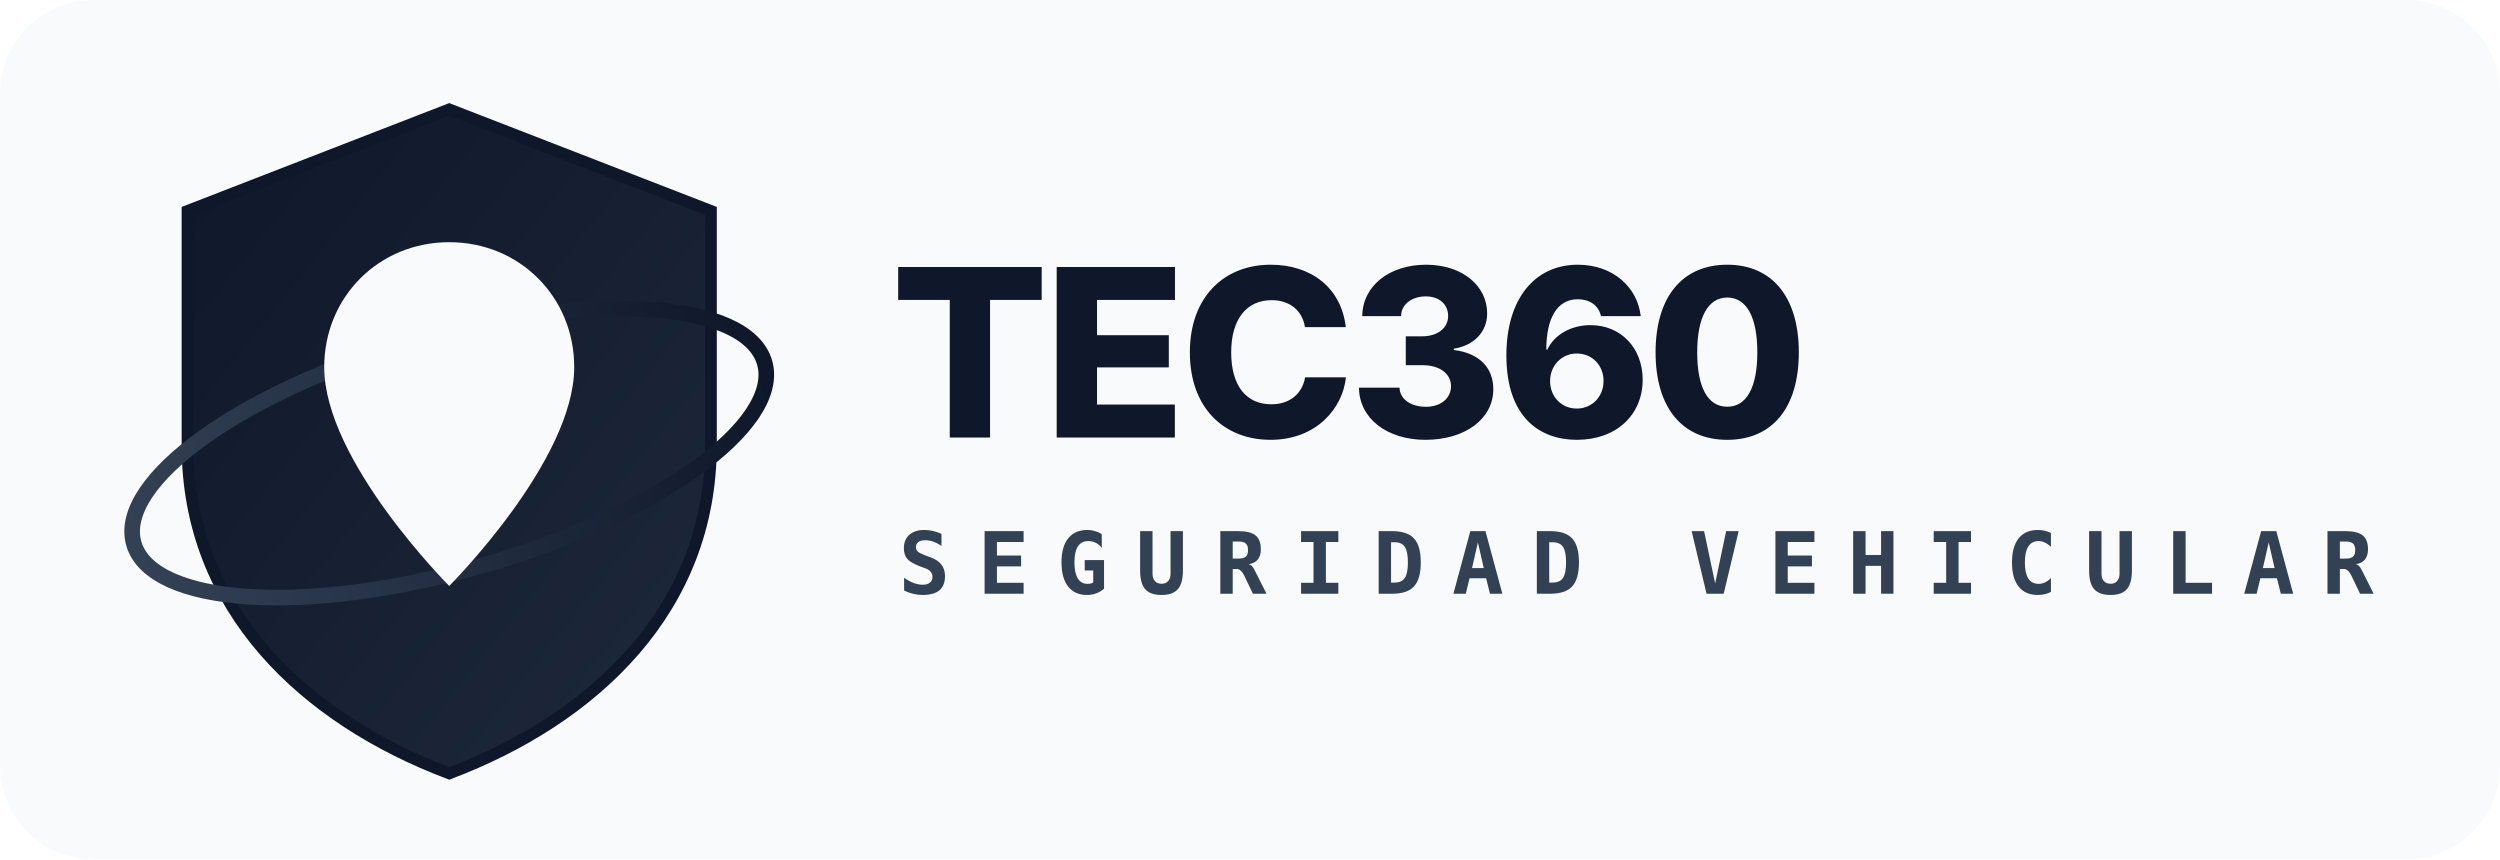
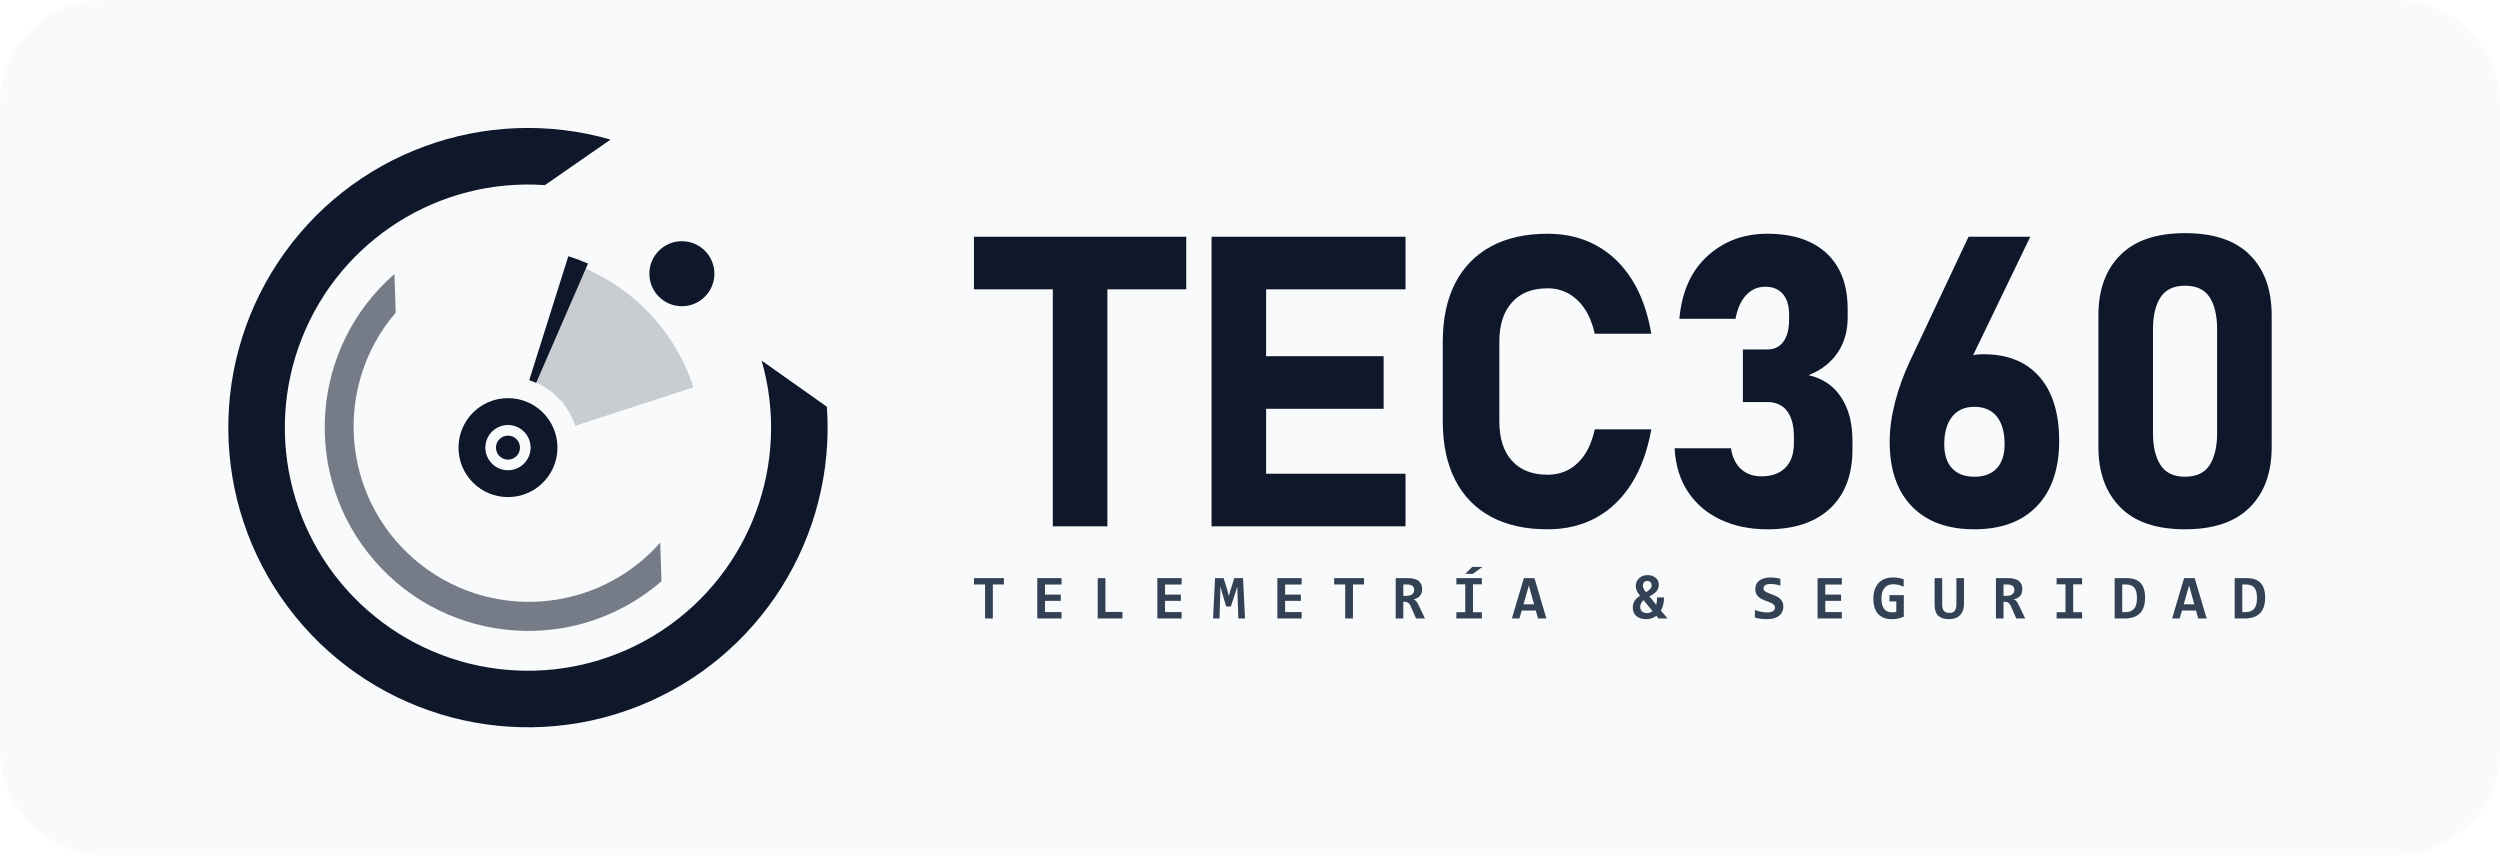
- <svg xmlns="http://www.w3.org/2000/svg" viewBox="0 0 640 220" width="640" height="220">
-   <defs>
-     <linearGradient id="shieldGrad" x1="0%" y1="0%" x2="100%" y2="100%">
-       <stop offset="0%" stop-color="#0F172A" />
-       <stop offset="100%" stop-color="#1E293B" />
-     </linearGradient>
-     <linearGradient id="orbitGrad" x1="0%" y1="0%" x2="100%" y2="0%">
-       <stop offset="0%" stop-color="#334155" />
-       <stop offset="100%" stop-color="#0F172A" />
-     </linearGradient>
-   </defs>
-   <rect width="640" height="220" rx="24" fill="#F8FAFC" />
-   <path d="M115 28 L182 54 L182 114 C182 156 152 184 115 198 C78 184 48 156 48 114 L48 54 Z" fill="url(#shieldGrad)" stroke="#0F172A" stroke-width="3" />
-   <ellipse cx="115" cy="116" rx="84" ry="30" fill="none" stroke="url(#orbitGrad)" stroke-width="4" transform="rotate(-16 115 116)" />
-   <path d="M115 62 C97 62 83 76 83 94 C83 118 115 150 115 150 C115 150 147 118 147 94 C147 76 133 62 115 62 Z" fill="#F8FAFC" />
-   <circle cx="115" cy="94" r="13" fill="#F8FAFC" />
-   <text x="228" y="112" font-family="Inter, Geist, Arial, sans-serif" font-size="60" font-weight="800" letter-spacing="-1.5" fill="#0F172A">TEC360</text>
-   <text x="230" y="152" font-family="JetBrains Mono, Consolas, monospace" font-size="22" font-weight="700" letter-spacing="7" fill="#334155">SEGURIDAD VEHICULAR</text>
+ <svg xmlns="http://www.w3.org/2000/svg" viewBox="0 0 760 260" width="760" height="260">
+   <rect width="760" height="260" rx="32" fill="#F8FAFC" />
+   <g transform="translate(50.5 20) scale(0.429688)">
+     <path d="M 467.48 241.21 A 212 212 0 1 1 314.44 52.21 L 268 84.42 A 172 172 0 1 0 421.34 208.59 Z" fill="#0F172A" />
+     <path d="M 350.47 364.68 A 144 144 0 0 1 161.53 147.32 L 162.42 174.65 A 124 124 0 0 0 349.58 337.35 Z" fill="#0F172A" opacity="0.56" />
+     <path d="M 284.5 138.89 A 138 138 0 0 1 373.11 227.5 L 289.41 254.69 A 50 50 0 0 0 257.31 222.59 Z" fill="#0F172A" opacity="0.2" />
+     <path d="M 284.56 134.71 A 142 142 0 0 1 298.48 139.92 L 261.8 224.29 A 50 50 0 0 0 256.9 222.45 Z" fill="#0F172A" />
+     <circle cx="364.9" cy="147.1" r="23" fill="#0F172A" />
+     <path d="M 206.86 270.14 A 35 35 0 1 0 276.86 270.14 A 35 35 0 1 0 206.86 270.14 Z M 225.86 270.14 A 16 16 0 1 0 257.86 270.14 A 16 16 0 1 0 225.86 270.14 Z" fill="#0F172A" fill-rule="evenodd" />
+     <circle cx="241.86" cy="270.14" r="8.5" fill="#0F172A" />
+   </g>
+   <g transform="translate(2.5 -6)">
+     <path d="M293.578 77.965 L358.121 77.965 L358.121 93.949 L334.145 93.949 L334.145 166 L317.555 166 L317.555 93.949 L293.578 93.949 Z M365.809 77.965 L424.781 77.965 L424.781 93.949 L382.398 93.949 L382.398 114.293 L418.121 114.293 L418.121 130.277 L382.398 130.277 L382.398 150.016 L424.781 150.016 L424.781 166 L365.809 166 Z M467.949 166.908 C461.208 166.908 455.466 165.627 450.724 163.063 C445.981 160.5 442.358 156.767 439.855 151.862 C437.353 146.958 436.102 141.035 436.102 134.092 L436.102 109.934 C436.102 102.951 437.353 97.017 439.855 92.133 C442.358 87.249 445.981 83.515 450.724 80.932 C455.466 78.348 461.208 77.057 467.949 77.057 C473.52 77.057 478.474 78.247 482.813 80.629 C487.153 83.01 490.745 86.462 493.591 90.982 C496.437 95.503 498.404 100.993 499.494 107.451 L482.299 107.451 C481.653 104.505 480.654 102.012 479.302 99.974 C477.95 97.935 476.315 96.371 474.397 95.281 C472.48 94.191 470.331 93.646 467.949 93.646 C463.307 93.646 459.705 95.069 457.142 97.915 C454.578 100.761 453.297 104.767 453.297 109.934 L453.297 134.092 C453.297 139.258 454.578 143.255 457.142 146.08 C459.705 148.906 463.307 150.318 467.949 150.318 C471.582 150.318 474.65 149.118 477.152 146.716 C479.655 144.314 481.37 140.913 482.299 136.514 L499.494 136.514 C498.364 142.932 496.376 148.411 493.53 152.952 C490.685 157.493 487.102 160.954 482.783 163.336 C478.464 165.717 473.52 166.908 467.949 166.908 Z" fill="#0F172A" />
+     <path d="M534.791 166.908 C529.503 166.908 524.781 165.939 520.623 164.002 C516.465 162.064 513.156 159.259 510.693 155.586 C508.231 151.913 506.859 147.473 506.576 142.266 L523.711 142.266 C524.115 144.97 525.124 147.069 526.738 148.562 C528.353 150.056 530.432 150.803 532.975 150.803 C536.123 150.803 538.555 149.925 540.271 148.169 C541.986 146.413 542.844 143.941 542.844 140.752 L542.844 138.693 C542.844 135.343 542.147 132.76 540.755 130.943 C539.362 129.127 537.374 128.219 534.791 128.219 L527.344 128.219 L527.344 112.234 L534.791 112.234 C536.89 112.234 538.515 111.437 539.665 109.843 C540.815 108.248 541.391 106.018 541.391 103.152 L541.391 101.639 C541.391 98.934 540.755 96.845 539.483 95.372 C538.212 93.899 536.426 93.162 534.125 93.162 C531.865 93.162 529.937 94.01 528.343 95.705 C526.748 97.4 525.669 99.802 525.104 102.91 L508.029 102.91 C508.756 94.716 511.602 88.359 516.566 83.838 C521.531 79.317 527.586 77.057 534.73 77.057 C542.521 77.057 548.545 79.045 552.804 83.021 C557.062 86.996 559.191 92.637 559.191 99.943 L559.191 102.607 C559.191 106.684 558.162 110.236 556.104 113.264 C554.045 116.291 551.118 118.551 547.324 120.045 C551.562 121.014 554.842 123.234 557.163 126.705 C559.484 130.176 560.645 134.596 560.645 139.965 L560.645 142.629 C560.645 150.339 558.384 156.312 553.863 160.551 C549.342 164.789 542.985 166.908 534.791 166.908 Z M597.697 166.908 C589.544 166.908 583.216 164.587 578.716 159.945 C574.215 155.303 571.965 148.764 571.965 140.328 L571.965 140.268 C571.965 136.473 572.51 132.467 573.6 128.249 C574.689 124.031 576.183 119.904 578.08 115.867 L595.941 77.965 L614.711 77.965 L593.52 121.861 L589.342 119.682 C591.441 115.686 595.174 113.688 600.543 113.688 C607.849 113.688 613.5 115.978 617.496 120.56 C621.492 125.141 623.49 131.609 623.49 139.965 L623.49 140.025 C623.49 148.542 621.24 155.152 616.739 159.854 C612.239 164.557 605.891 166.908 597.697 166.908 Z M597.697 150.924 C600.684 150.924 602.965 150.066 604.539 148.351 C606.113 146.635 606.9 144.203 606.9 141.055 L606.9 140.994 C606.9 137.402 606.113 134.617 604.539 132.639 C602.965 130.661 600.684 129.672 597.697 129.672 C594.791 129.672 592.541 130.671 590.946 132.669 C589.352 134.667 588.555 137.462 588.555 141.055 L588.555 141.115 C588.555 144.264 589.352 146.686 590.946 148.381 C592.541 150.076 594.791 150.924 597.697 150.924 Z M661.754 166.908 C652.995 166.908 646.415 164.658 642.016 160.157 C637.616 155.657 635.416 149.572 635.416 141.902 L635.416 101.881 C635.416 94.09 637.636 87.975 642.076 83.535 C646.516 79.095 653.076 76.875 661.754 76.875 C670.473 76.875 677.042 79.085 681.462 83.505 C685.882 87.925 688.092 94.05 688.092 101.881 L688.092 141.902 C688.092 149.693 685.872 155.808 681.432 160.248 C676.992 164.688 670.432 166.908 661.754 166.908 Z M661.754 150.924 C665.225 150.924 667.718 149.743 669.231 147.382 C670.745 145.021 671.502 141.781 671.502 137.664 L671.502 106.119 C671.502 101.962 670.745 98.712 669.231 96.371 C667.718 94.03 665.225 92.859 661.754 92.859 C658.323 92.859 655.84 94.03 654.307 96.371 C652.773 98.712 652.006 101.962 652.006 106.119 L652.006 137.664 C652.006 141.781 652.773 145.021 654.307 147.382 C655.84 149.743 658.323 150.924 661.754 150.924 Z" fill="#0F172A" />
+   </g>
+   <g transform="translate(7.2 -13.7) scale(0.960538)">
+     <path d="M306.729 199.238 L306.729 210 L304.268 210 L304.268 199.238 L300.771 199.238 L300.771 197.236 L310.225 197.236 L310.225 199.238 Z M320.793 210 L320.793 197.236 L328.479 197.236 L328.479 199.268 L323.234 199.268 L323.234 202.441 L328.234 202.441 L328.234 204.424 L323.234 204.424 L323.234 207.969 L328.479 207.969 L328.479 210 Z M339.916 210 L339.916 197.236 L342.357 197.236 L342.357 207.939 L347.748 207.939 L347.748 210 Z M358.785 210 L358.785 197.236 L366.471 197.236 L366.471 199.268 L361.227 199.268 L361.227 202.441 L366.227 202.441 L366.227 204.424 L361.227 204.424 L361.227 207.969 L366.471 207.969 L366.471 210 Z M384.422 210 L384.188 202.783 L384.1 199.902 L383.484 201.855 L382.068 206.201 L380.564 206.201 L379.285 201.855 L378.748 199.902 L378.68 202.725 L378.465 210 L376.424 210 L377.049 197.236 L379.764 197.236 L380.887 200.859 L381.424 202.9 L381.961 200.977 L383.143 197.236 L385.906 197.236 L386.541 210 Z M396.777 210 L396.777 197.236 L404.463 197.236 L404.463 199.268 L399.219 199.268 L399.219 202.441 L404.219 202.441 L404.219 204.424 L399.219 204.424 L399.219 207.969 L404.463 207.969 L404.463 210 Z M420.705 199.238 L420.705 210 L418.244 210 L418.244 199.238 L414.748 199.238 L414.748 197.236 L424.201 197.236 L424.201 199.238 Z M440.668 210 L438.871 205.898 C438.702 205.508 438.466 205.213 438.163 205.015 C437.86 204.816 437.504 204.717 437.094 204.717 L436.635 204.717 L436.635 210 L434.232 210 L434.232 197.236 L437.953 197.236 C438.656 197.236 439.294 197.297 439.867 197.417 C440.44 197.537 440.928 197.738 441.332 198.018 C441.736 198.298 442.047 198.662 442.265 199.111 C442.483 199.561 442.592 200.111 442.592 200.762 C442.592 201.23 442.523 201.647 442.387 202.012 C442.25 202.376 442.058 202.69 441.811 202.954 C441.563 203.218 441.269 203.431 440.927 203.594 C440.585 203.757 440.212 203.87 439.809 203.936 C440.121 204.001 440.408 204.178 440.668 204.468 C440.928 204.757 441.189 205.176 441.449 205.723 L443.49 210 Z M440.072 200.996 C440.072 200.371 439.874 199.922 439.477 199.648 C439.079 199.375 438.484 199.238 437.689 199.238 L436.635 199.238 L436.635 202.842 L437.611 202.842 C437.982 202.842 438.319 202.803 438.622 202.725 C438.925 202.646 439.184 202.529 439.398 202.373 C439.613 202.217 439.779 202.023 439.896 201.792 C440.014 201.561 440.072 201.296 440.072 200.996 Z M453.434 199.199 L453.434 197.236 L461.5 197.236 L461.5 199.199 L458.688 199.199 L458.688 208.018 L461.5 208.018 L461.5 210 L453.434 210 L453.434 208.018 L456.246 208.018 L456.246 199.199 Z M458.648 195.879 L456.266 195.879 L458.453 193.682 L461.666 193.682 Z M479.266 210 L478.562 207.48 L474.109 207.48 L473.387 210 L471.004 210 L474.783 197.236 L478.143 197.236 L481.922 210 Z M476.365 199.58 L474.686 205.518 L478.025 205.518 Z M519.152 203.34 C519.152 204.167 519.068 204.925 518.898 205.615 C518.729 206.305 518.482 206.927 518.156 207.48 L520.236 210 L517.414 210 L516.721 209.16 C516.278 209.512 515.786 209.777 515.246 209.956 C514.706 210.135 514.13 210.225 513.518 210.225 C512.84 210.225 512.238 210.138 511.711 209.966 C511.184 209.793 510.738 209.548 510.373 209.229 C510.008 208.91 509.732 208.524 509.543 208.071 C509.354 207.619 509.26 207.116 509.26 206.562 C509.26 206.094 509.322 205.671 509.445 205.293 C509.569 204.915 509.735 204.575 509.943 204.272 C510.152 203.97 510.393 203.7 510.666 203.462 C510.939 203.224 511.229 203.005 511.535 202.803 L511.34 202.539 C510.975 202.09 510.694 201.629 510.495 201.157 C510.297 200.685 510.197 200.225 510.197 199.775 C510.197 199.32 510.279 198.882 510.441 198.462 C510.604 198.042 510.843 197.671 511.159 197.349 C511.475 197.026 511.864 196.768 512.326 196.572 C512.788 196.377 513.319 196.279 513.918 196.279 C514.484 196.279 514.989 196.359 515.432 196.519 C515.874 196.678 516.249 196.893 516.555 197.163 C516.861 197.433 517.093 197.751 517.253 198.115 C517.412 198.48 517.492 198.867 517.492 199.277 C517.492 199.785 517.408 200.229 517.238 200.61 C517.069 200.991 516.846 201.326 516.569 201.616 C516.293 201.906 515.977 202.163 515.622 202.388 C515.267 202.612 514.904 202.829 514.533 203.037 L516.682 205.684 C516.773 205.352 516.841 204.99 516.887 204.6 C516.932 204.209 516.949 203.789 516.936 203.34 Z M511.613 206.357 C511.613 206.644 511.662 206.906 511.76 207.144 C511.857 207.381 511.996 207.586 512.175 207.759 C512.354 207.931 512.57 208.065 512.824 208.159 C513.078 208.254 513.361 208.301 513.674 208.301 C514.019 208.301 514.346 208.249 514.655 208.145 C514.965 208.04 515.246 207.878 515.5 207.656 L512.697 204.219 C512.372 204.492 512.11 204.797 511.911 205.132 C511.713 205.467 511.613 205.876 511.613 206.357 Z M515.236 199.482 C515.236 199.313 515.205 199.146 515.144 198.979 C515.082 198.813 514.992 198.667 514.875 198.54 C514.758 198.413 514.615 198.311 514.445 198.232 C514.276 198.154 514.081 198.115 513.859 198.115 C513.638 198.115 513.439 198.156 513.264 198.237 C513.088 198.319 512.94 198.428 512.819 198.564 C512.699 198.701 512.608 198.861 512.546 199.043 C512.484 199.225 512.453 199.417 512.453 199.619 C512.453 199.971 512.538 200.304 512.707 200.62 C512.876 200.936 513.107 201.276 513.4 201.641 L513.42 201.68 C513.667 201.53 513.902 201.379 514.123 201.226 C514.344 201.073 514.538 200.908 514.704 200.732 C514.87 200.557 515 200.366 515.095 200.161 C515.189 199.956 515.236 199.73 515.236 199.482 Z M556.91 206.143 C556.91 206.839 556.782 207.445 556.524 207.959 C556.267 208.473 555.908 208.898 555.445 209.233 C554.983 209.569 554.433 209.818 553.795 209.98 C553.157 210.143 552.46 210.225 551.705 210.225 C551.035 210.225 550.387 210.186 549.762 210.107 C549.137 210.029 548.518 209.899 547.906 209.717 L547.906 207.344 C548.206 207.448 548.518 207.546 548.844 207.637 C549.169 207.728 549.496 207.808 549.825 207.876 C550.154 207.944 550.481 207.998 550.807 208.037 C551.132 208.076 551.448 208.096 551.754 208.096 C552.21 208.096 552.597 208.057 552.916 207.979 C553.235 207.9 553.495 207.793 553.697 207.656 C553.899 207.52 554.046 207.357 554.137 207.168 C554.228 206.979 554.273 206.771 554.273 206.543 C554.273 206.23 554.184 205.968 554.005 205.757 C553.826 205.545 553.59 205.358 553.297 205.195 C553.004 205.033 552.67 204.886 552.296 204.756 C551.922 204.626 551.541 204.486 551.153 204.336 C550.766 204.186 550.385 204.017 550.011 203.828 C549.636 203.639 549.303 203.405 549.01 203.125 C548.717 202.845 548.481 202.511 548.302 202.124 C548.123 201.737 548.033 201.27 548.033 200.723 C548.033 200.221 548.124 199.746 548.307 199.297 C548.489 198.848 548.775 198.455 549.166 198.12 C549.557 197.785 550.058 197.518 550.67 197.319 C551.282 197.121 552.021 197.021 552.887 197.021 C553.141 197.021 553.406 197.033 553.683 197.056 C553.959 197.078 554.233 197.108 554.503 197.144 C554.773 197.179 555.034 197.222 555.284 197.271 C555.535 197.319 555.764 197.37 555.973 197.422 L555.973 199.619 C555.764 199.541 555.536 199.469 555.289 199.404 C555.042 199.339 554.786 199.282 554.522 199.233 C554.259 199.185 553.993 199.147 553.727 199.121 C553.46 199.095 553.206 199.082 552.965 199.082 C552.542 199.082 552.184 199.116 551.891 199.185 C551.598 199.253 551.357 199.347 551.168 199.468 C550.979 199.588 550.842 199.736 550.758 199.912 C550.673 200.088 550.631 200.283 550.631 200.498 C550.631 200.765 550.72 200.994 550.899 201.187 C551.078 201.379 551.316 201.551 551.612 201.704 C551.909 201.857 552.244 202 552.618 202.134 C552.993 202.267 553.377 202.41 553.771 202.563 C554.164 202.716 554.549 202.891 554.923 203.086 C555.297 203.281 555.632 203.519 555.929 203.799 C556.225 204.079 556.463 204.409 556.642 204.79 C556.821 205.171 556.91 205.622 556.91 206.143 Z M567.742 210 L567.742 197.236 L575.428 197.236 L575.428 199.268 L570.184 199.268 L570.184 202.441 L575.184 202.441 L575.184 204.424 L570.184 204.424 L570.184 207.969 L575.428 207.969 L575.428 210 Z M590.498 204.6 L590.498 202.617 L595.039 202.617 L595.039 209.424 C594.453 209.697 593.841 209.899 593.203 210.029 C592.565 210.16 591.872 210.225 591.123 210.225 C590.238 210.225 589.442 210.088 588.735 209.814 C588.029 209.541 587.428 209.134 586.934 208.594 C586.439 208.053 586.06 207.383 585.796 206.582 C585.532 205.781 585.4 204.854 585.4 203.799 C585.4 202.738 585.539 201.787 585.815 200.947 C586.092 200.107 586.496 199.396 587.026 198.813 C587.557 198.231 588.208 197.786 588.979 197.48 C589.751 197.174 590.632 197.021 591.621 197.021 C592.207 197.021 592.778 197.072 593.335 197.173 C593.892 197.274 594.447 197.409 595 197.578 L595 199.951 C594.518 199.723 593.986 199.536 593.403 199.39 C592.821 199.243 592.233 199.17 591.641 199.17 C591.042 199.17 590.513 199.274 590.054 199.482 C589.595 199.691 589.211 199.987 588.901 200.371 C588.592 200.755 588.358 201.227 588.198 201.787 C588.039 202.347 587.959 202.979 587.959 203.682 C587.959 204.359 588.021 204.969 588.145 205.513 C588.268 206.056 588.468 206.519 588.745 206.899 C589.022 207.28 589.378 207.572 589.814 207.773 C590.251 207.975 590.781 208.076 591.406 208.076 C591.556 208.076 591.686 208.071 591.797 208.062 C591.908 208.052 592.012 208.037 592.109 208.018 C592.207 207.998 592.3 207.975 592.388 207.949 C592.476 207.923 592.568 207.894 592.666 207.861 L592.666 204.6 Z M614.084 205.303 C614.084 206.117 613.975 206.831 613.757 207.446 C613.539 208.062 613.226 208.574 612.819 208.984 C612.412 209.395 611.916 209.704 611.33 209.912 C610.744 210.12 610.087 210.225 609.357 210.225 C608.537 210.225 607.834 210.12 607.248 209.912 C606.662 209.704 606.187 209.404 605.822 209.014 C605.458 208.623 605.194 208.148 605.031 207.588 C604.868 207.028 604.787 206.4 604.787 205.703 L604.787 197.236 L607.189 197.236 L607.189 205.557 C607.189 205.986 607.227 206.367 607.302 206.699 C607.377 207.031 607.507 207.313 607.692 207.544 C607.878 207.775 608.111 207.949 608.391 208.066 C608.671 208.184 609.022 208.242 609.445 208.242 C609.842 208.242 610.178 208.192 610.451 208.091 C610.725 207.99 610.952 207.827 611.135 207.603 C611.317 207.378 611.454 207.09 611.545 206.738 C611.636 206.387 611.682 205.96 611.682 205.459 L611.682 197.236 L614.084 197.236 Z M630.629 210 L628.832 205.898 C628.663 205.508 628.427 205.213 628.124 205.015 C627.821 204.816 627.465 204.717 627.055 204.717 L626.596 204.717 L626.596 210 L624.193 210 L624.193 197.236 L627.914 197.236 C628.617 197.236 629.255 197.297 629.828 197.417 C630.401 197.537 630.889 197.738 631.293 198.018 C631.697 198.298 632.007 198.662 632.226 199.111 C632.444 199.561 632.553 200.111 632.553 200.762 C632.553 201.23 632.484 201.647 632.348 202.012 C632.211 202.376 632.019 202.69 631.771 202.954 C631.524 203.218 631.229 203.431 630.888 203.594 C630.546 203.757 630.173 203.87 629.77 203.936 C630.082 204.001 630.368 204.178 630.629 204.468 C630.889 204.757 631.15 205.176 631.41 205.723 L633.451 210 Z M630.033 200.996 C630.033 200.371 629.835 199.922 629.438 199.648 C629.04 199.375 628.445 199.238 627.65 199.238 L626.596 199.238 L626.596 202.842 L627.572 202.842 C627.943 202.842 628.28 202.803 628.583 202.725 C628.886 202.646 629.145 202.529 629.359 202.373 C629.574 202.217 629.74 202.023 629.857 201.792 C629.975 201.561 630.033 201.296 630.033 200.996 Z M643.395 199.199 L643.395 197.236 L651.461 197.236 L651.461 199.199 L648.648 199.199 L648.648 208.018 L651.461 208.018 L651.461 210 L643.395 210 L643.395 208.018 L646.207 208.018 L646.207 199.199 Z M671.404 203.457 C671.404 204.447 671.282 205.345 671.038 206.152 C670.794 206.96 670.413 207.648 669.896 208.218 C669.378 208.787 668.715 209.227 667.908 209.536 C667.101 209.845 666.134 210 665.008 210 L661.766 210 L661.766 197.236 L665.545 197.236 C666.521 197.236 667.376 197.358 668.108 197.603 C668.841 197.847 669.451 198.223 669.939 198.73 C670.428 199.238 670.794 199.883 671.038 200.664 C671.282 201.445 671.404 202.376 671.404 203.457 Z M668.826 203.613 C668.826 202.923 668.771 202.308 668.66 201.768 C668.549 201.227 668.362 200.77 668.099 200.396 C667.835 200.021 667.482 199.736 667.039 199.541 C666.596 199.346 666.046 199.248 665.389 199.248 L664.168 199.248 L664.168 207.988 L665.223 207.988 C666.401 207.988 667.296 207.637 667.908 206.934 C668.52 206.23 668.826 205.124 668.826 203.613 Z M688.223 210 L687.52 207.48 L683.066 207.48 L682.344 210 L679.961 210 L683.74 197.236 L687.1 197.236 L690.879 210 Z M685.322 199.58 L683.643 205.518 L686.982 205.518 Z M709.396 203.457 C709.396 204.447 709.274 205.345 709.03 206.152 C708.786 206.96 708.405 207.648 707.888 208.218 C707.37 208.787 706.708 209.227 705.9 209.536 C705.093 209.845 704.126 210 703 210 L699.758 210 L699.758 197.236 L703.537 197.236 C704.514 197.236 705.368 197.358 706.101 197.603 C706.833 197.847 707.443 198.223 707.932 198.73 C708.42 199.238 708.786 199.883 709.03 200.664 C709.274 201.445 709.396 202.376 709.396 203.457 Z M706.818 203.613 C706.818 202.923 706.763 202.308 706.652 201.768 C706.542 201.227 706.354 200.77 706.091 200.396 C705.827 200.021 705.474 199.736 705.031 199.541 C704.589 199.346 704.038 199.248 703.381 199.248 L702.16 199.248 L702.16 207.988 L703.215 207.988 C704.393 207.988 705.288 207.637 705.9 206.934 C706.512 206.23 706.818 205.124 706.818 203.613 Z" fill="#334155" />
+   </g>
</svg>
